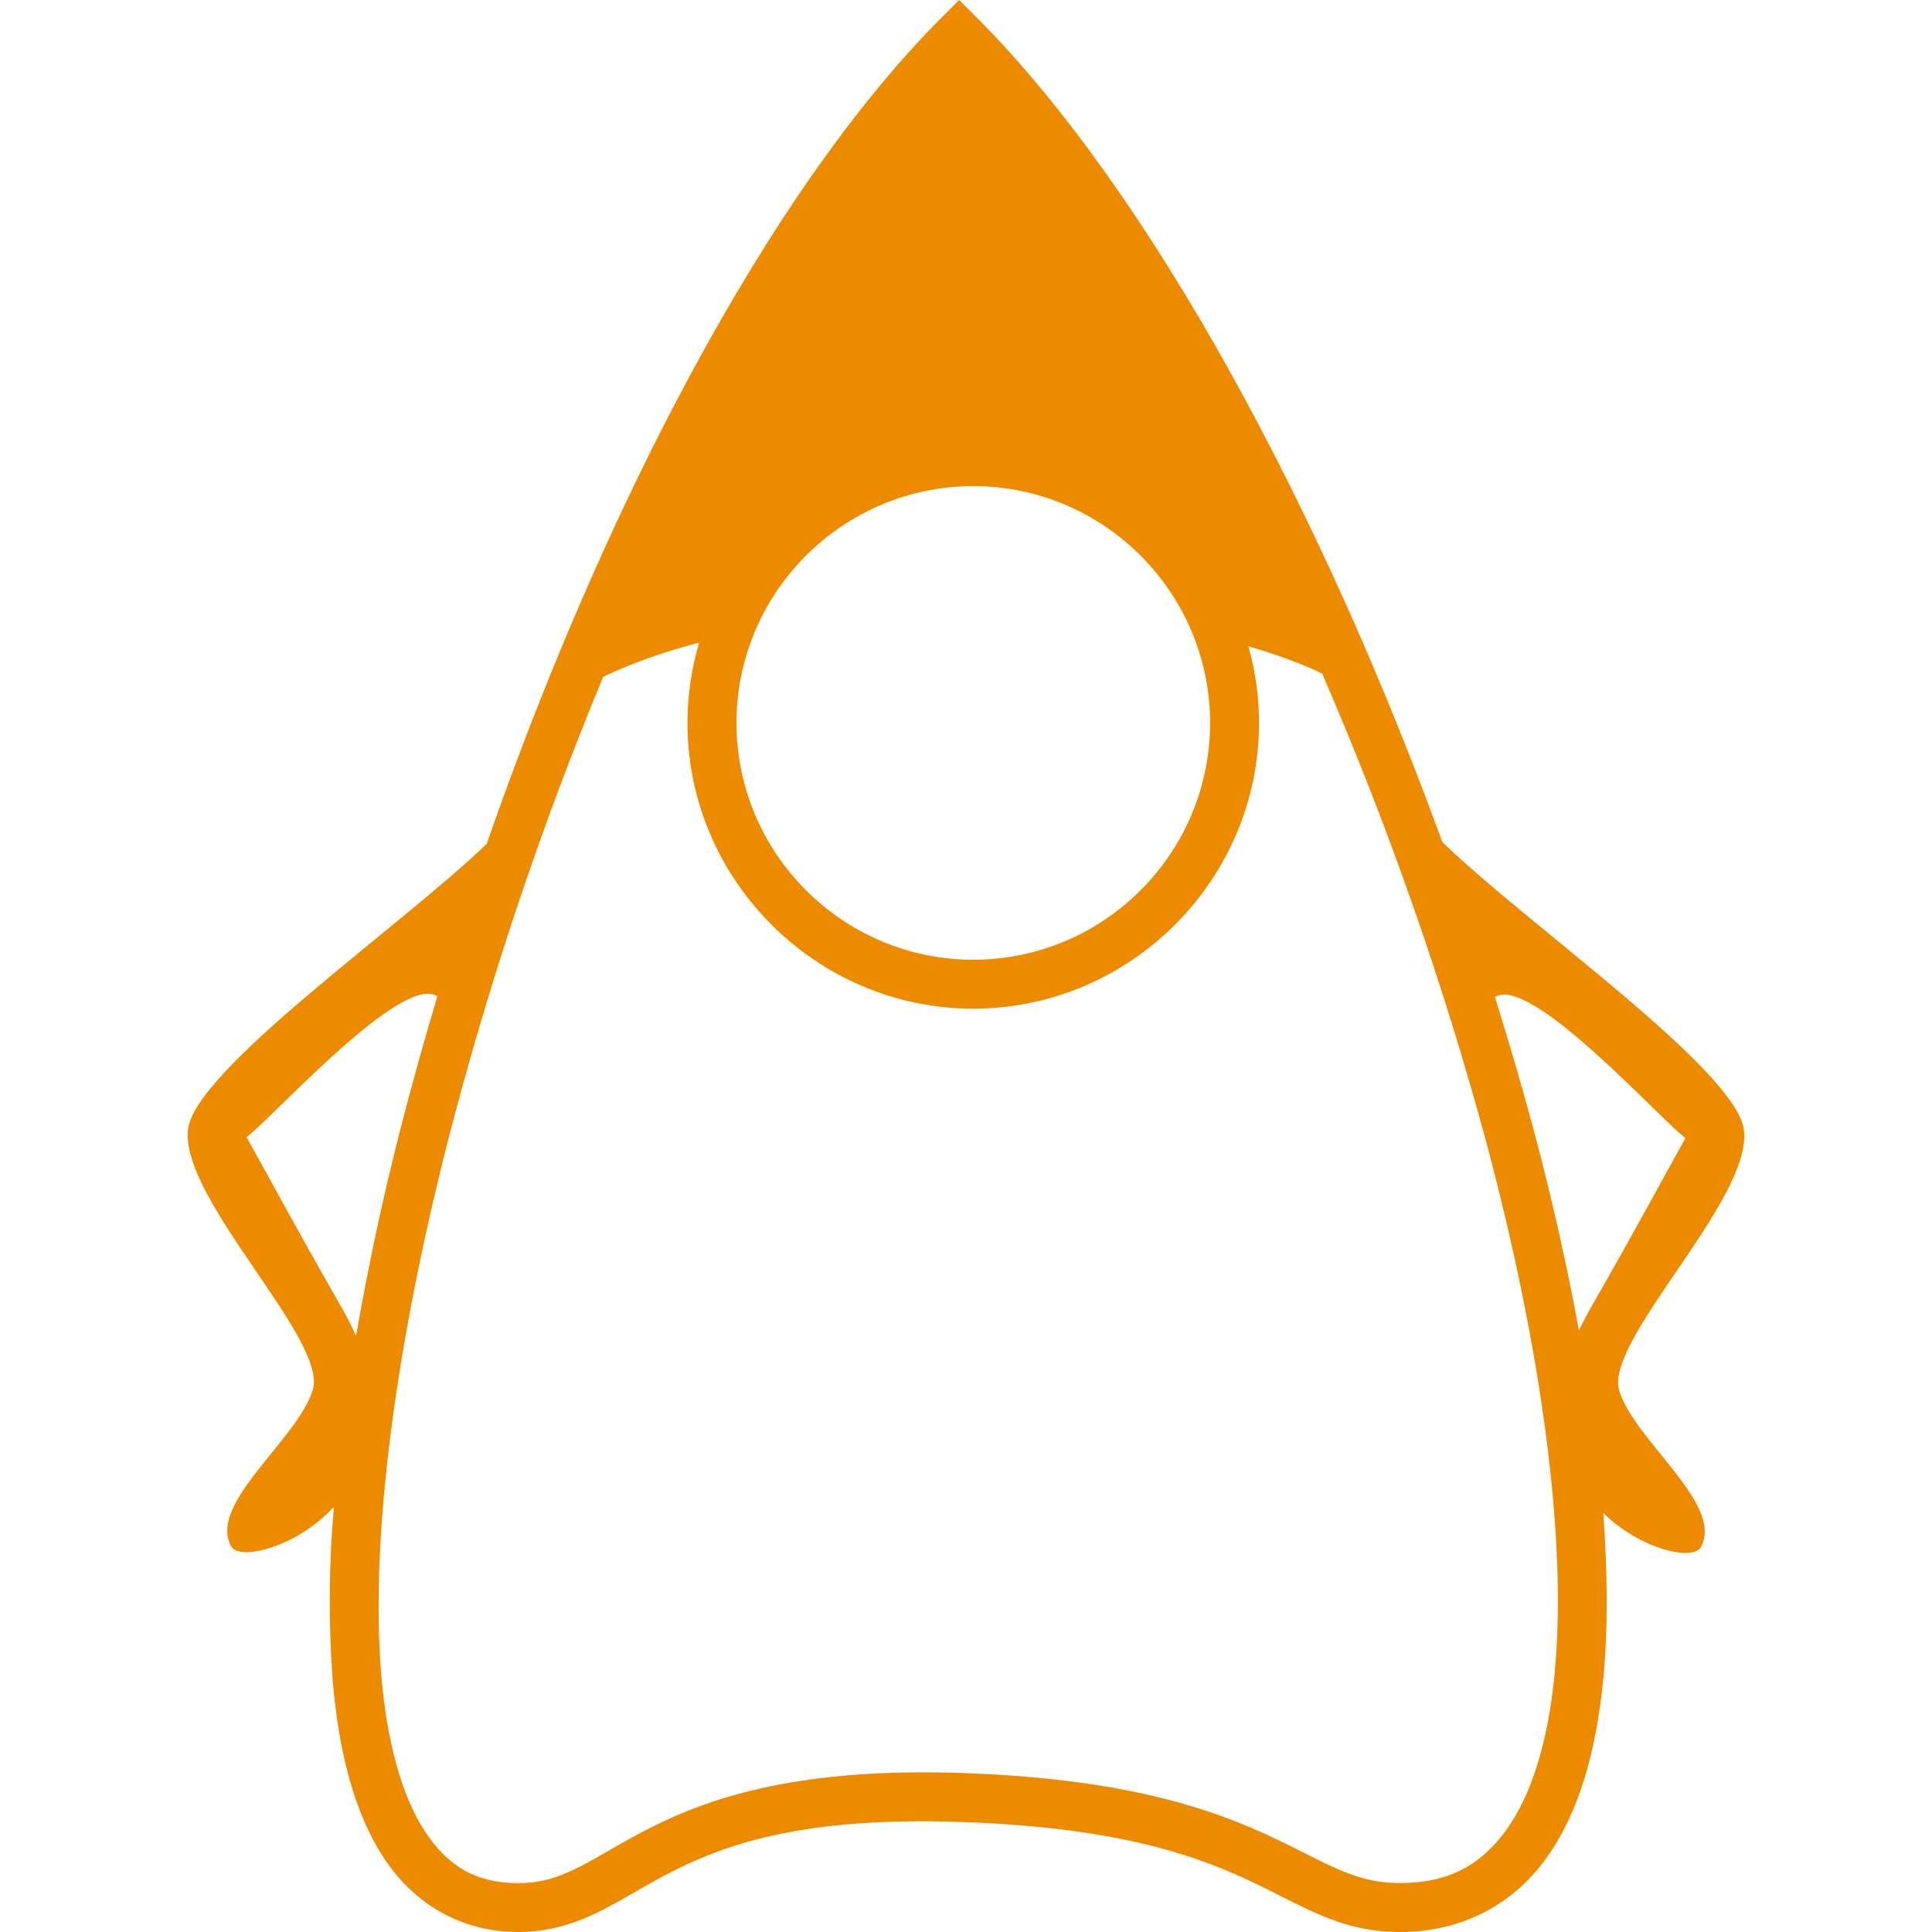
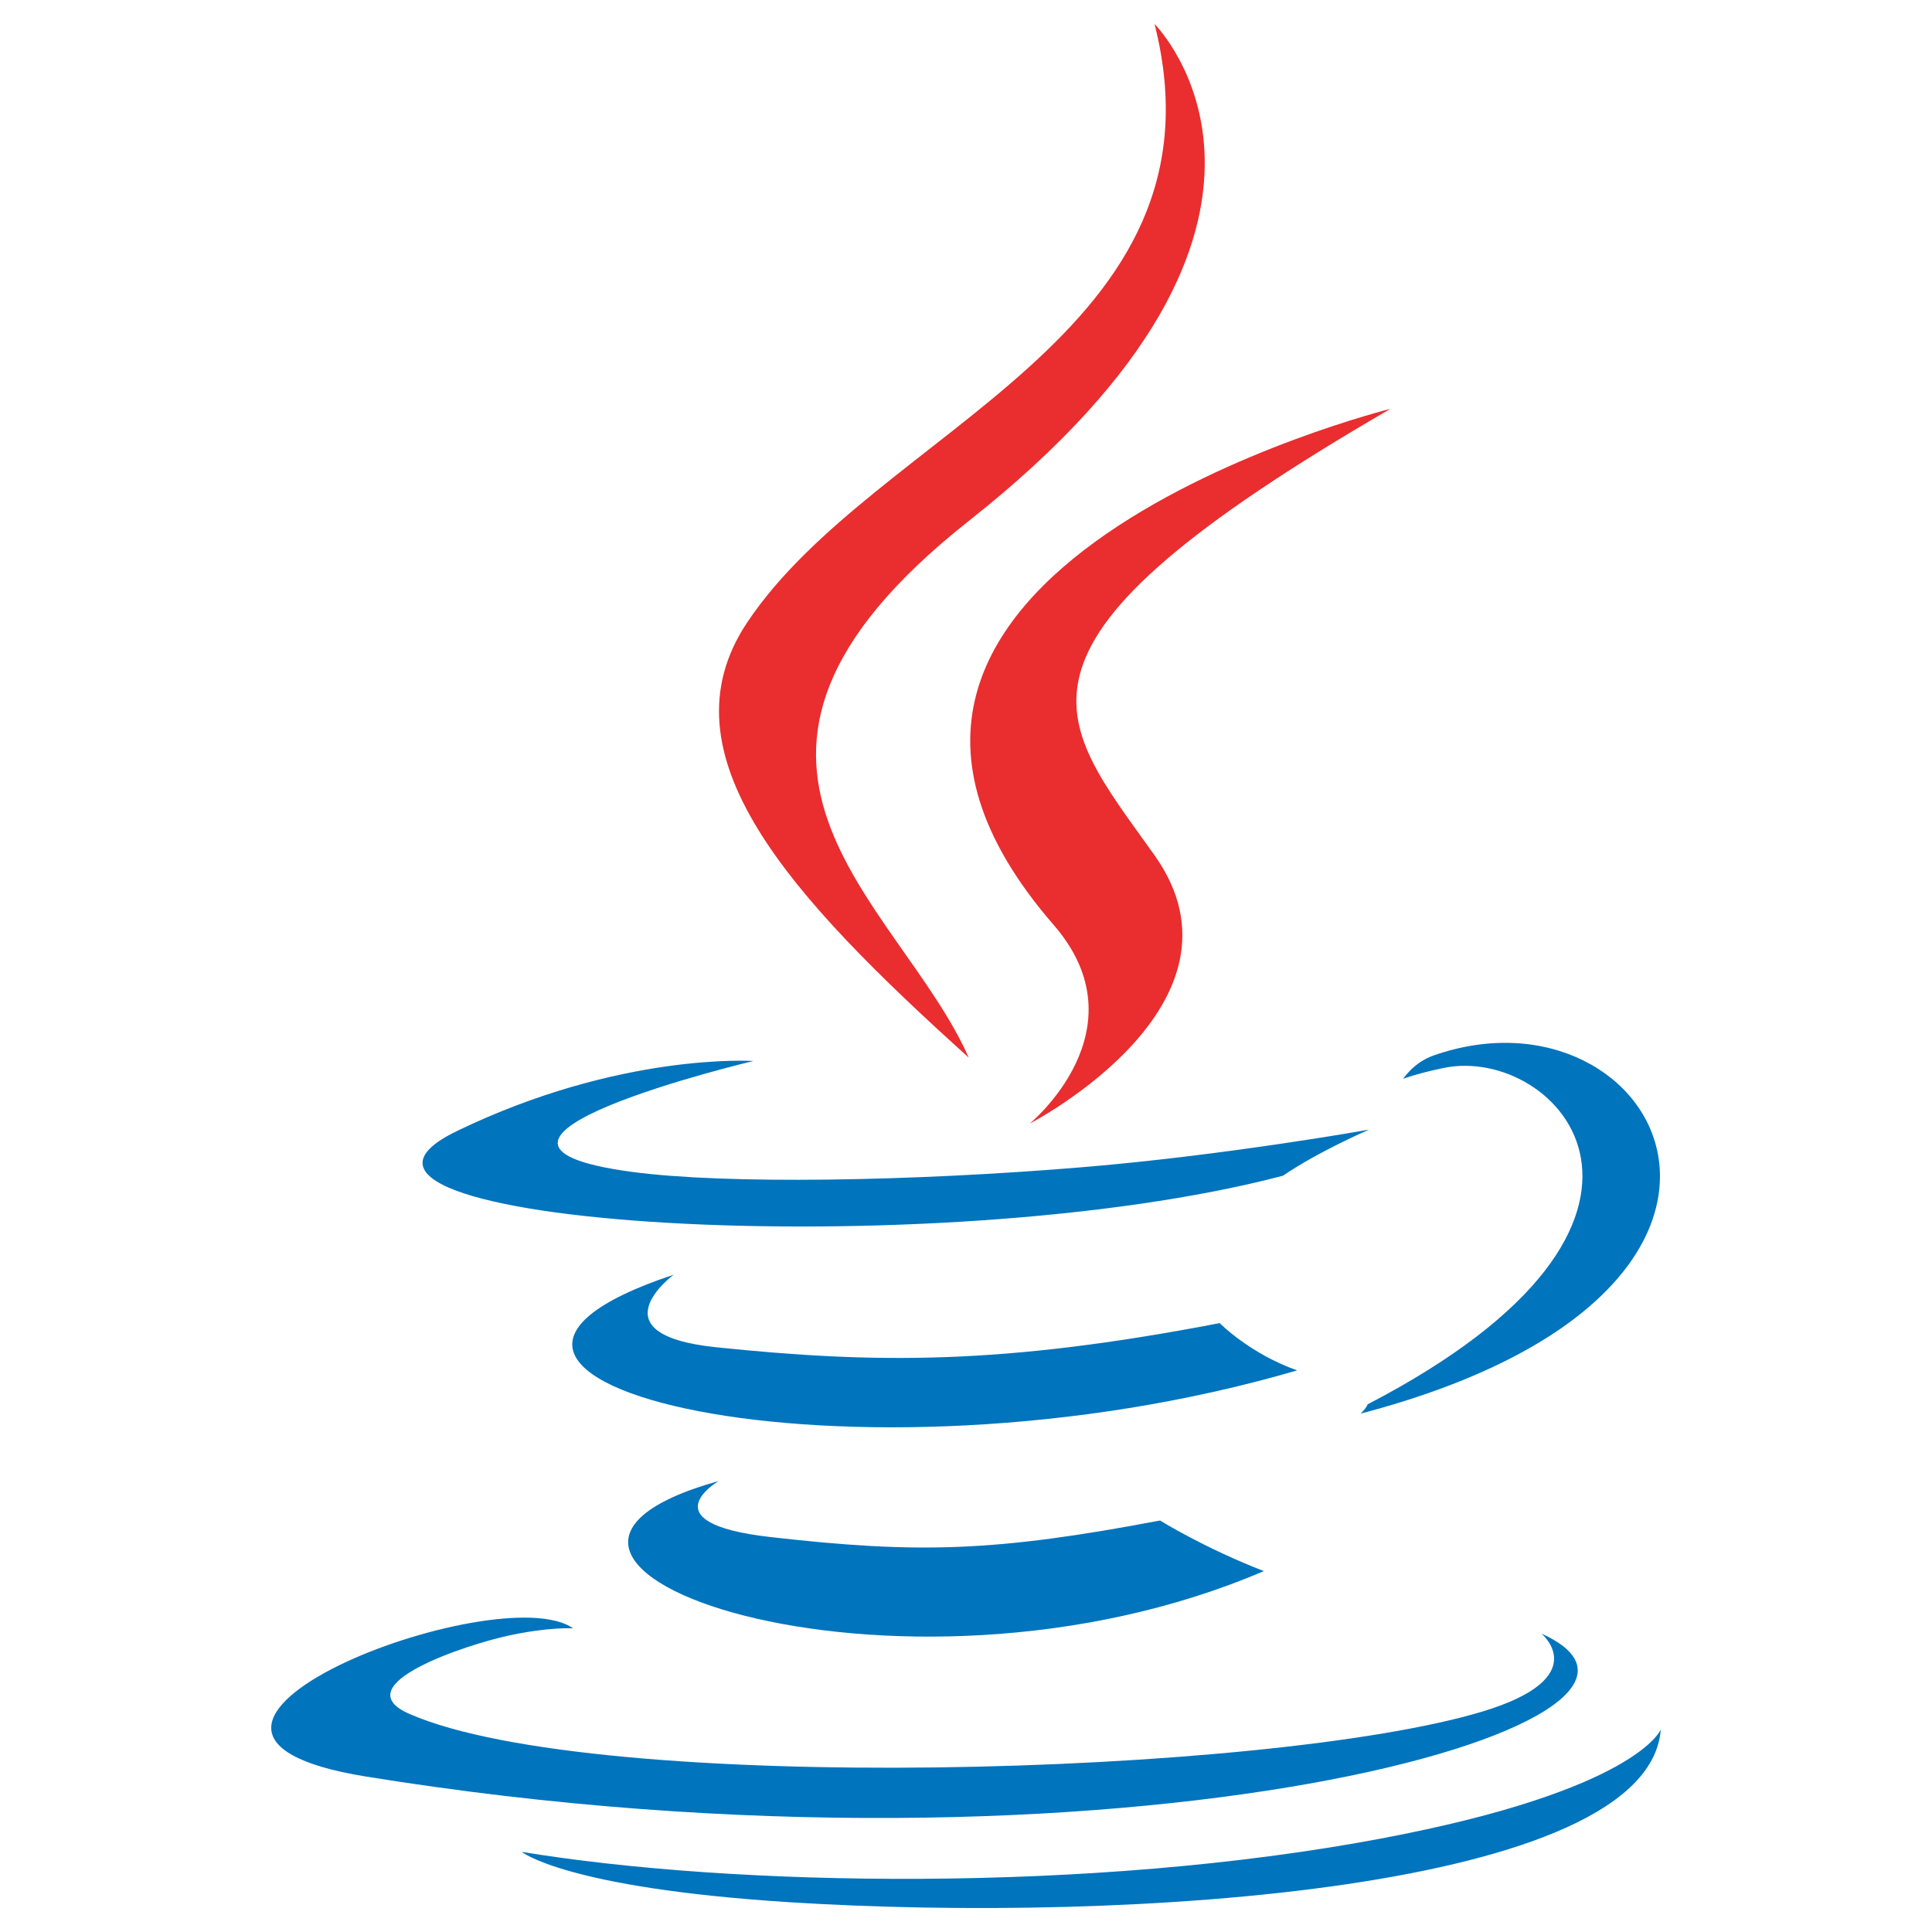
- <svg xmlns="http://www.w3.org/2000/svg" role="img" viewBox="0 0 24 24">
-   <path fill="#ED8B00" d="M11.915 0 11.7.215C9.515 2.4 7.47 6.39 6.046 10.483c-1.064 1.024-3.633 2.81-3.711 3.551-.093.87 1.746 2.611 1.55 3.235-.198.625-1.304 1.408-1.014 1.939.1.188.823.011 1.277-.491a13.389 13.389 0 0 0-.017 2.14c.076.906.27 1.668.643 2.232.372.563.956.911 1.667.911.397 0 .727-.114 1.024-.264.298-.149.571-.33.91-.5.68-.34 1.634-.666 3.53-.604 1.903.062 2.872.39 3.559.704.687.314 1.15.664 1.925.664.767 0 1.395-.336 1.807-.9.412-.563.631-1.33.72-2.24.06-.623.055-1.32 0-2.066.454.45 1.117.604 1.213.424.29-.53-.816-1.314-1.013-1.937-.198-.624 1.642-2.366 1.549-3.236-.08-.748-2.707-2.568-3.748-3.586C16.428 6.374 14.308 2.394 12.13.215zm.175 6.038a2.95 2.95 0 0 1 2.943 2.942 2.95 2.95 0 0 1-2.943 2.943A2.95 2.95 0 0 1 9.148 8.98a2.95 2.95 0 0 1 2.942-2.942zM8.685 7.983a3.515 3.515 0 0 0-.145.997c0 1.951 1.6 3.55 3.55 3.55 1.95 0 3.55-1.598 3.55-3.55 0-.329-.046-.648-.132-.951.334.095.64.208.915.336a42.699 42.699 0 0 1 2.042 5.829c.678 2.545 1.01 4.92.846 6.607-.082.844-.29 1.51-.606 1.94-.315.431-.713.651-1.315.651-.593 0-.932-.27-1.673-.61-.741-.338-1.825-.694-3.792-.758-1.974-.064-3.073.293-3.821.669-.375.188-.659.373-.911.5s-.466.2-.752.2c-.53 0-.876-.209-1.16-.64-.285-.43-.474-1.101-.545-1.948-.141-1.693.176-4.069.823-6.614a43.155 43.155 0 0 1 1.934-5.783c.348-.167.749-.31 1.192-.425zm-3.382 4.362a.216.216 0 0 1 .13.031c-.166.56-.323 1.116-.463 1.665a33.849 33.849 0 0 0-.547 2.555 3.9 3.9 0 0 0-.2-.39c-.58-1.012-.914-1.642-1.16-2.08.315-.24 1.679-1.755 2.24-1.781zm13.394.01c.562.027 1.926 1.543 2.24 1.783-.246.438-.58 1.068-1.16 2.08a4.428 4.428 0 0 0-.163.309 32.354 32.354 0 0 0-.562-2.49 40.579 40.579 0 0 0-.482-1.652.216.216 0 0 1 .127-.03z" />
+ <svg xmlns="http://www.w3.org/2000/svg" viewBox="0 0 128 128">
+   <path fill="#0074BD" d="M47.617 98.12s-4.767 2.774 3.397 3.71c9.892 1.13 14.947.968 25.845-1.092 0 0 2.871 1.795 6.873 3.351-24.439 10.47-55.308-.607-36.115-5.969zm-2.988-13.665s-5.348 3.959 2.823 4.805c10.567 1.091 18.91 1.18 33.354-1.6 0 0 1.993 2.025 5.132 3.131-29.542 8.64-62.446.68-41.309-6.336z" />
+   <path fill="#EA2D2E" d="M69.802 61.271c6.025 6.935-1.58 13.17-1.58 13.17s15.289-7.891 8.269-17.777c-6.559-9.215-11.587-13.792 15.635-29.58 0 .001-42.731 10.67-22.324 34.187z" />
+   <path fill="#0074BD" d="M102.123 108.229s3.529 2.91-3.888 5.159c-14.102 4.272-58.706 5.56-71.094.171-4.451-1.938 3.899-4.625 6.526-5.192 2.739-.593 4.303-.485 4.303-.485-4.953-3.487-32.013 6.85-13.743 9.815 49.821 8.076 90.817-3.637 77.896-9.468zM49.912 70.294s-22.686 5.389-8.033 7.348c6.188.828 18.518.638 30.011-.326 9.39-.789 18.813-2.474 18.813-2.474s-3.308 1.419-5.704 3.053c-23.042 6.061-67.544 3.238-54.731-2.958 10.832-5.239 19.644-4.643 19.644-4.643zm40.697 22.747c23.421-12.167 12.591-23.86 5.032-22.285-1.848.385-2.677.72-2.677.72s.688-1.079 2-1.543c14.953-5.255 26.451 15.503-4.823 23.725 0-.002.359-.327.468-.617z" />
+   <path fill="#EA2D2E" d="M76.491 1.587S89.459 14.563 64.188 34.51c-20.266 16.006-4.621 25.13-.007 35.559-11.831-10.673-20.509-20.07-14.688-28.815C58.041 28.42 81.722 22.195 76.491 1.587z" />
+   <path fill="#0074BD" d="M52.214 126.021c22.476 1.437 57-.8 57.817-11.436 0 0-1.571 4.032-18.577 7.231-19.186 3.612-42.854 3.191-56.887.874 0 .001 2.875 2.381 17.647 3.331z" />
</svg>
